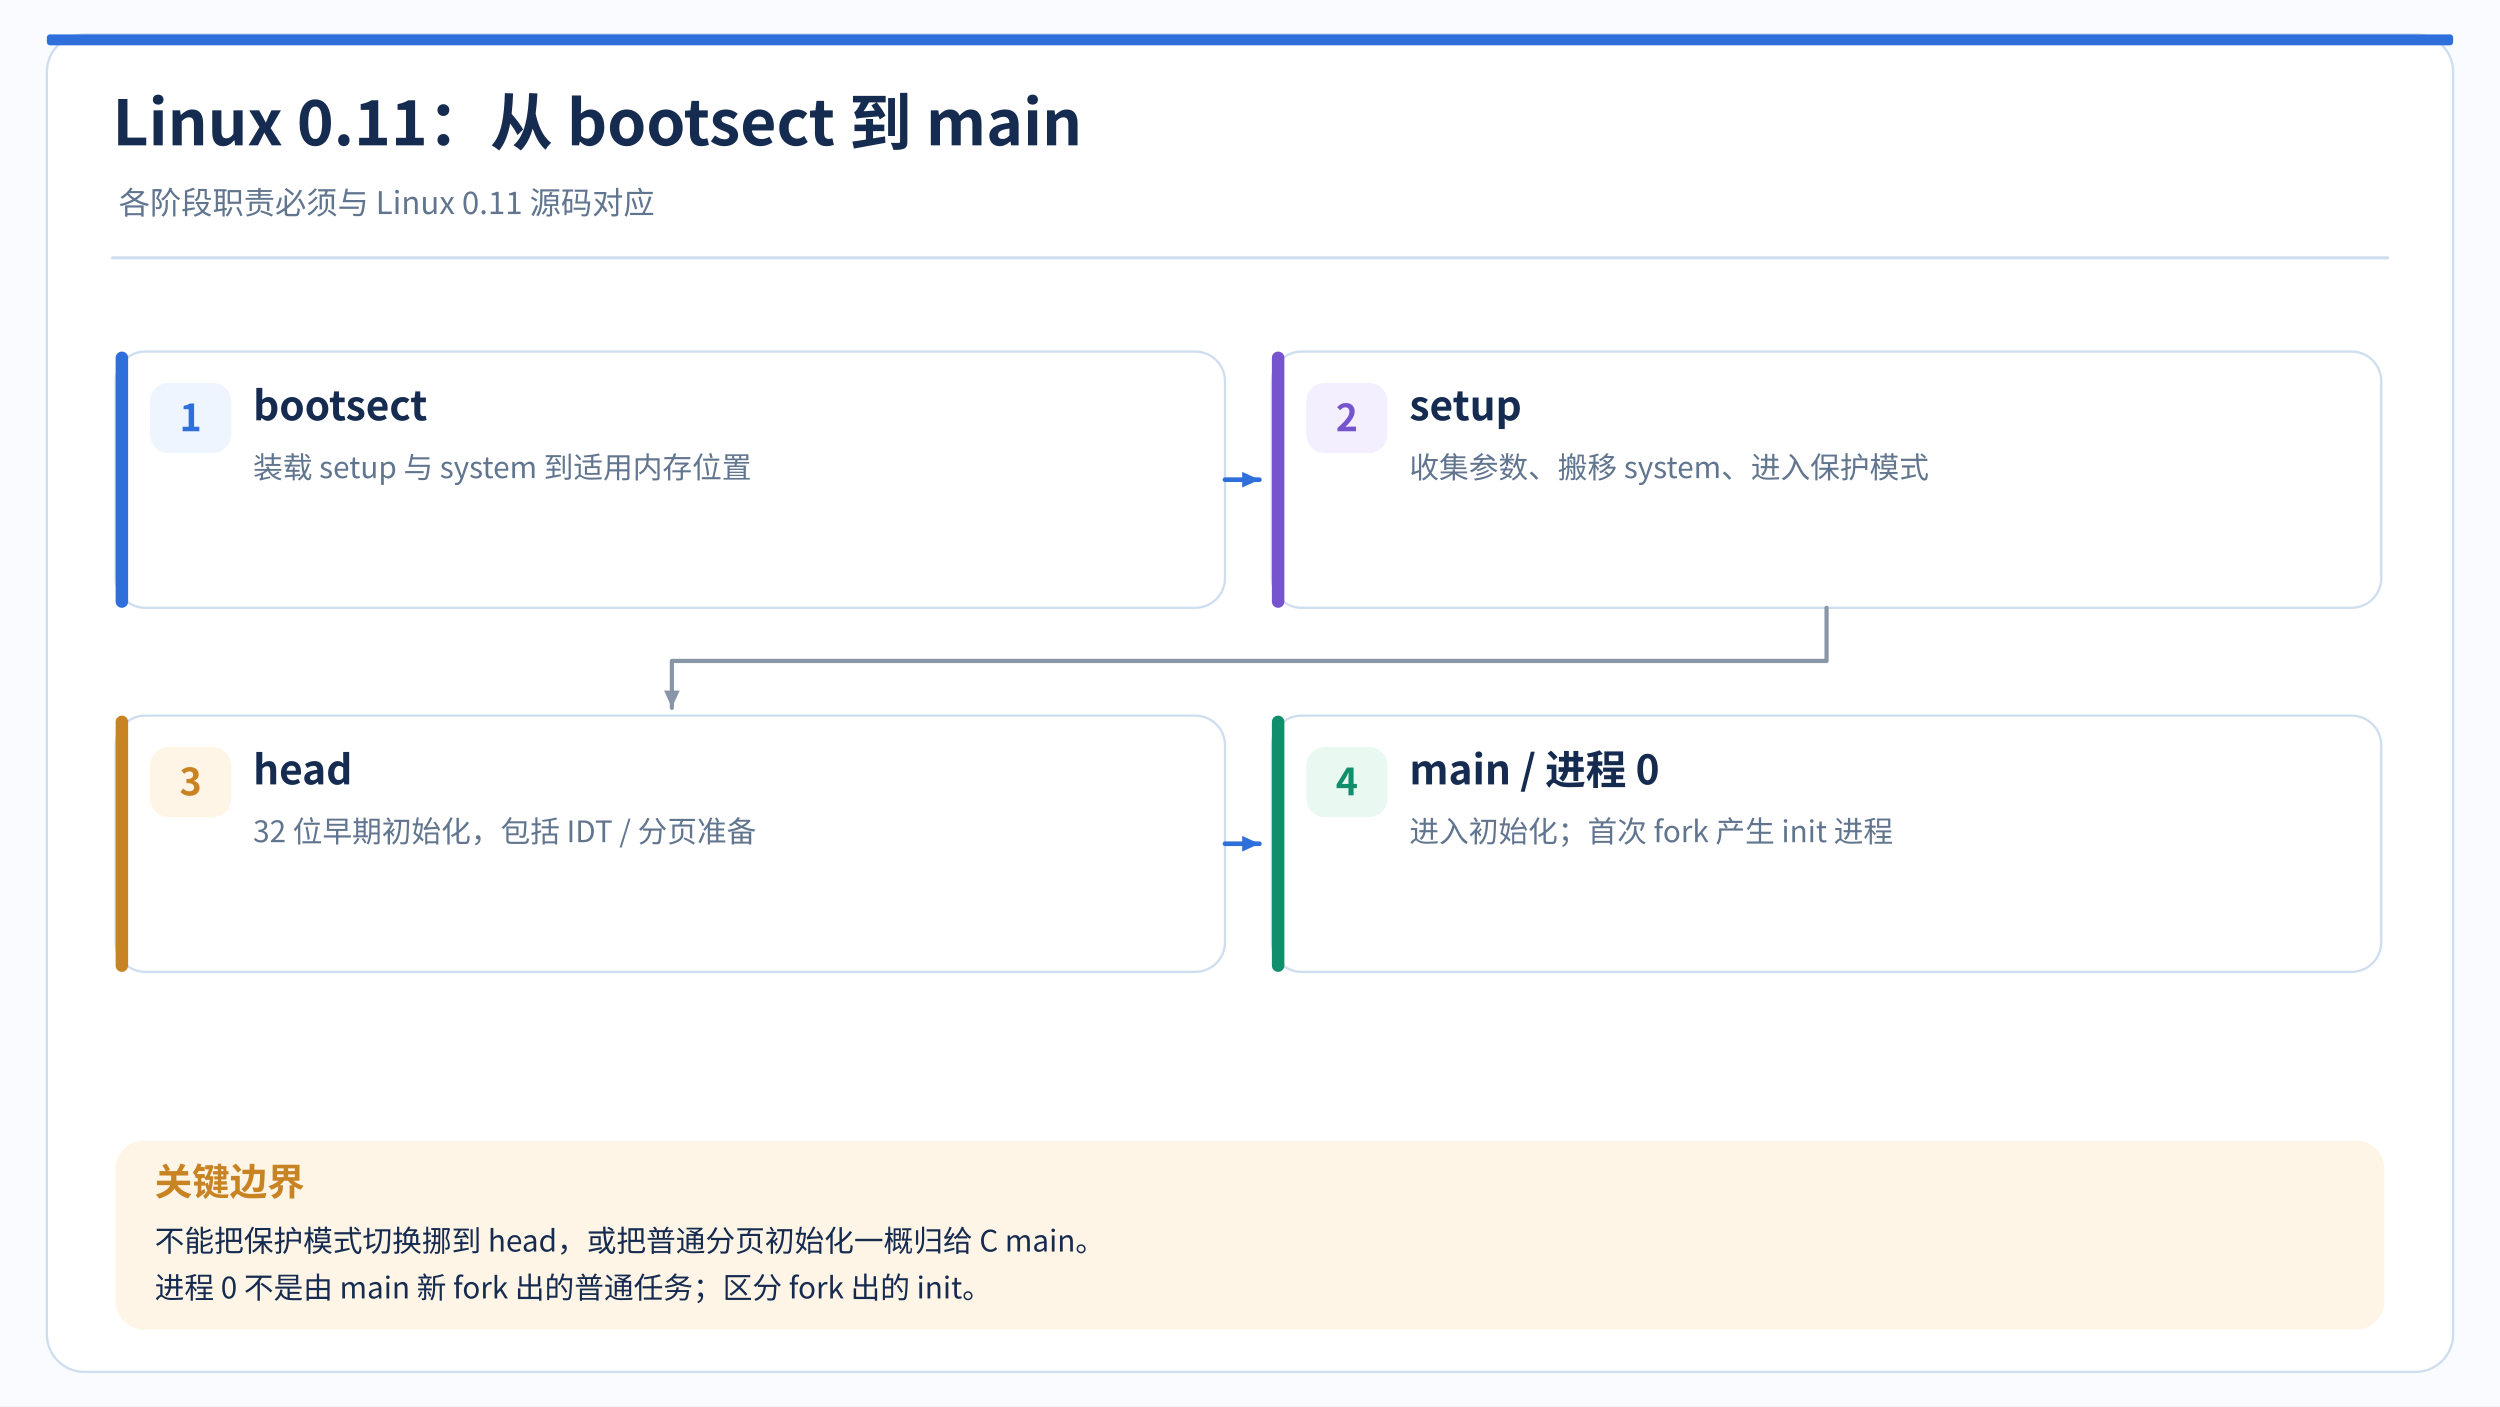
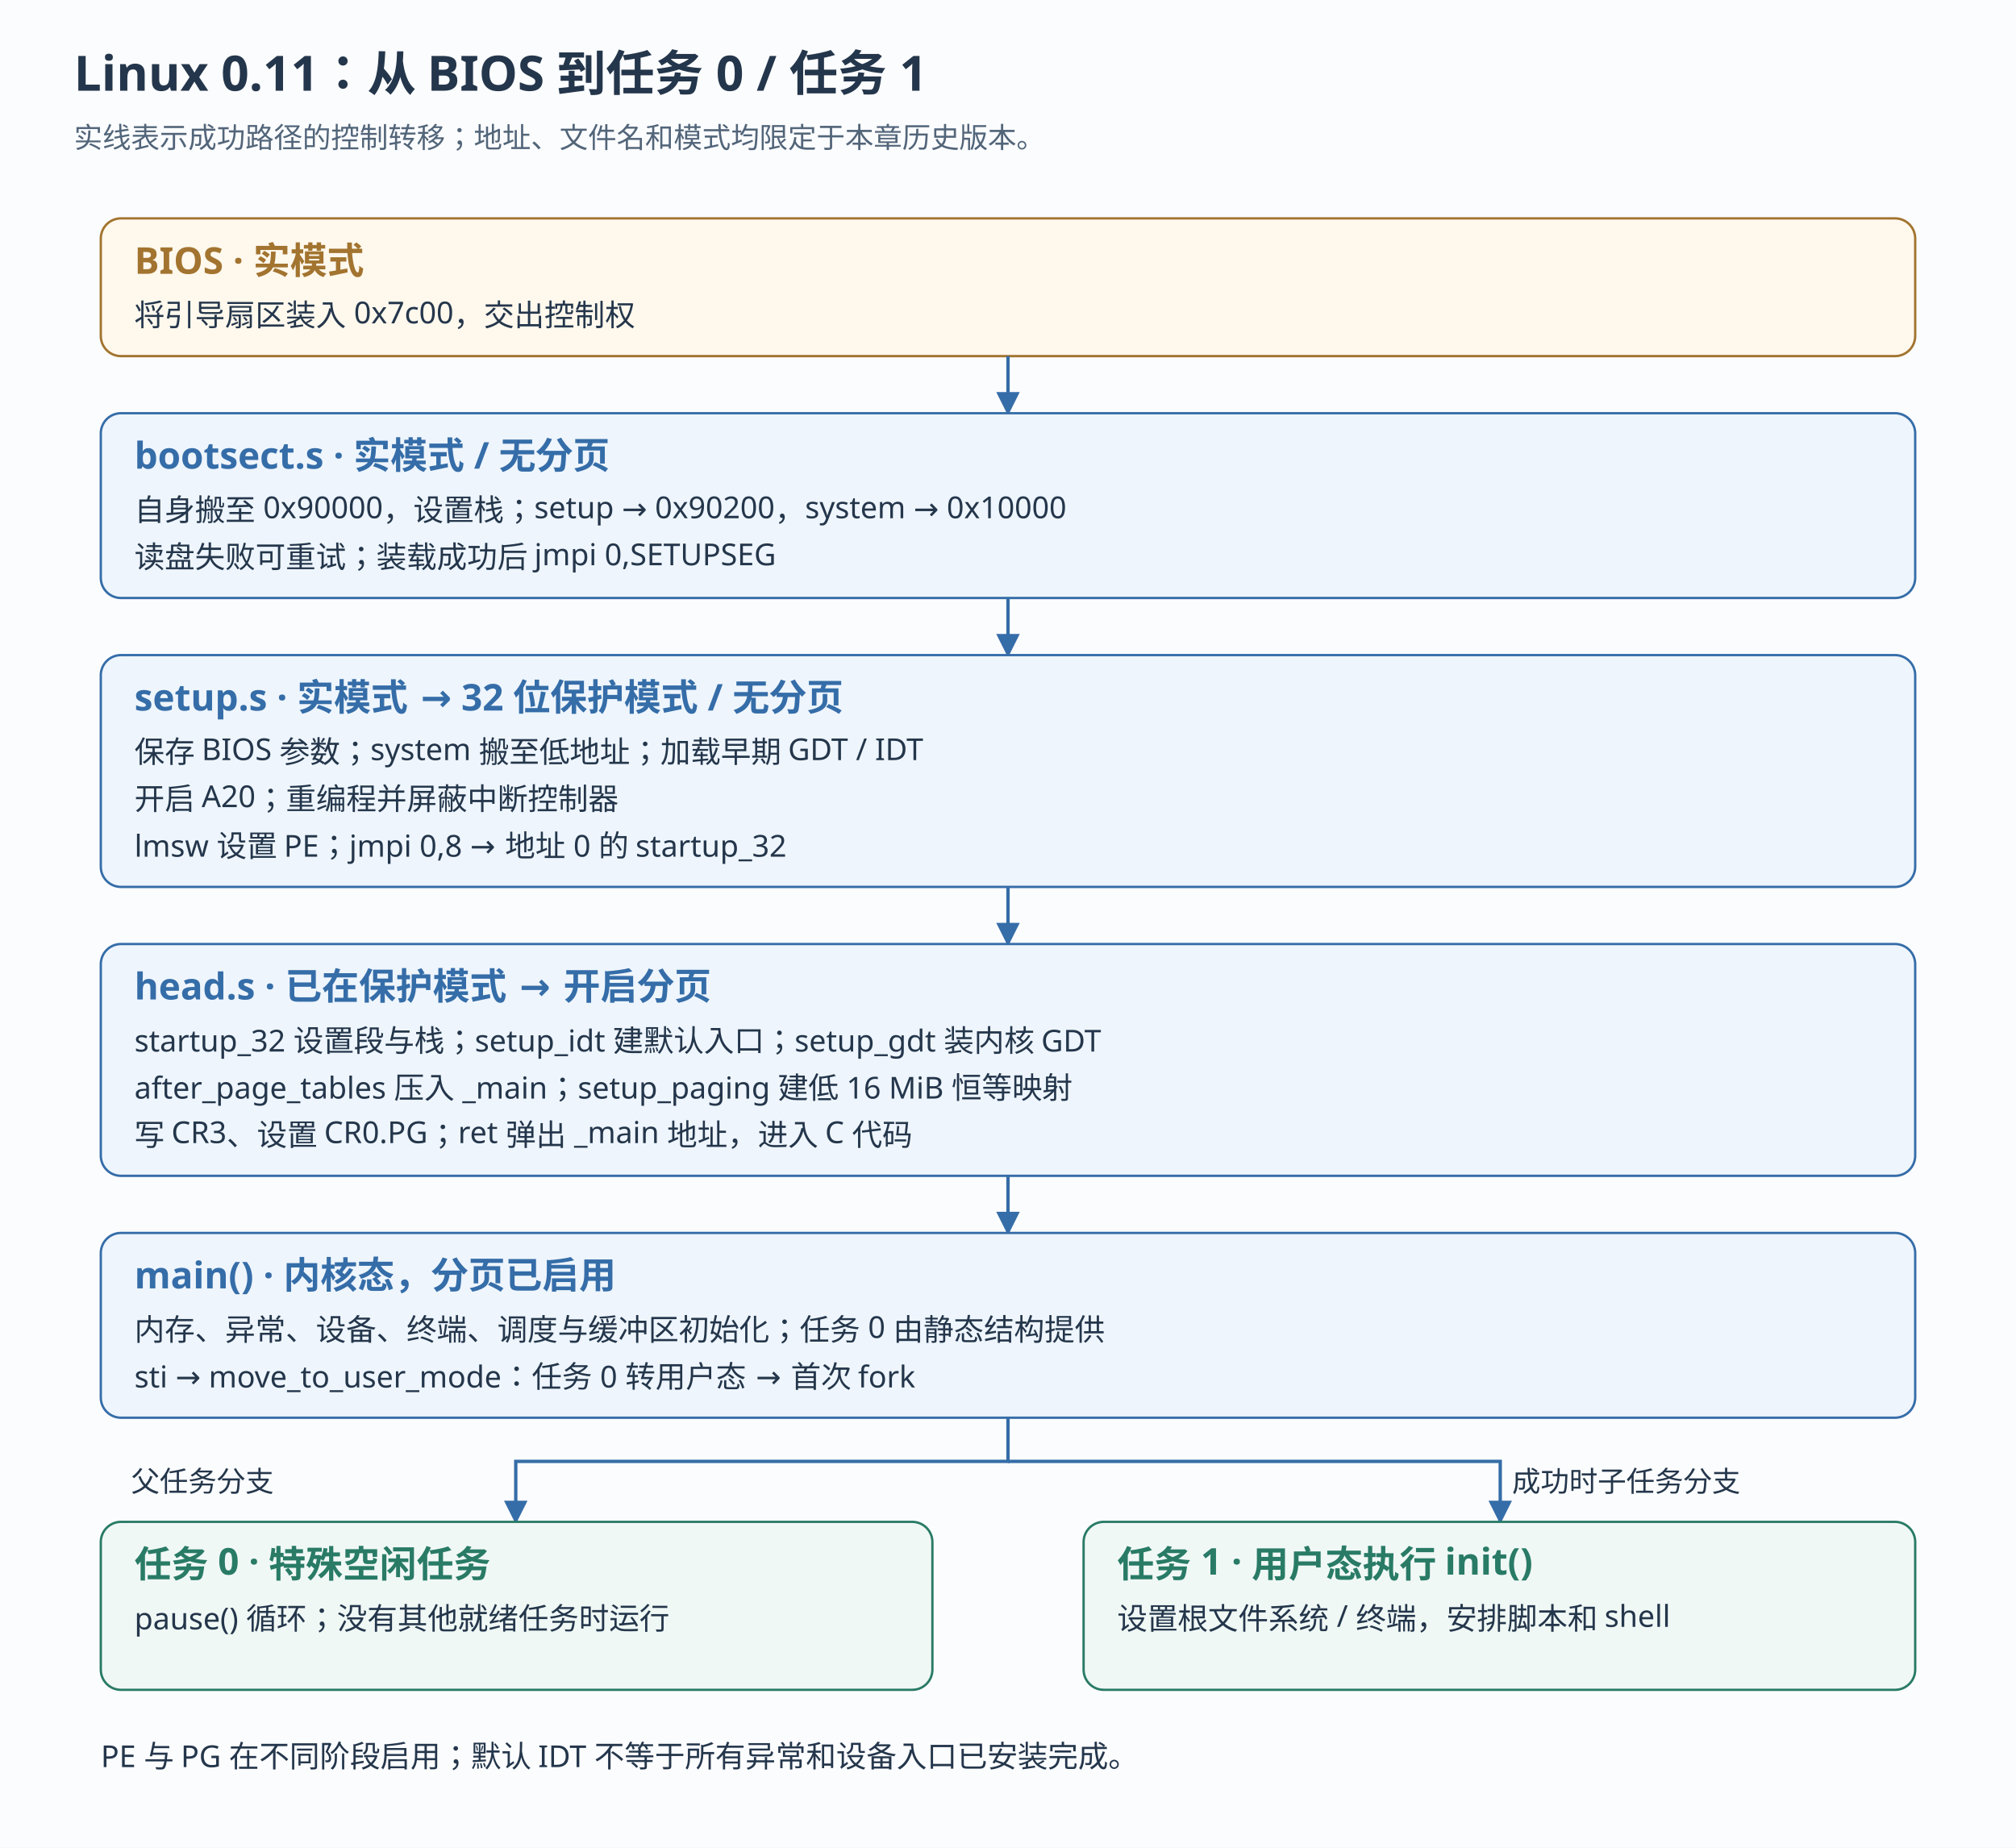
- <svg xmlns="http://www.w3.org/2000/svg" baseProfile="full" height="900" version="1.1" viewBox="0 0 1600 900" width="1600">
-   <defs />
-   <rect fill="#F9FBFE" height="900" rx="0" ry="0" stroke="none" stroke-width="1.5" width="1600" x="0" y="0" />
-   <rect fill="#FFFFFF" height="856" rx="24" ry="24" stroke="#CFDEEF" stroke-width="1.5" width="1540" x="30" y="22" />
-   <rect fill="#2F6FDB" height="7" rx="2" ry="2" stroke="none" stroke-width="1.5" width="1540" x="30" y="22" />
-   <text fill="#162B50" font-family="Noto Sans CJK SC" font-size="40" font-weight="bold" x="72" y="93">Linux 0.11：从 bootsect 到 main</text>
-   <text fill="#61758F" font-family="Noto Sans CJK SC" font-size="20" font-weight="normal" x="76" y="137">各阶段职责必须与 Linux 0.11 源码对应</text>
-   <polyline fill="none" points="72,165 1528,165" stroke="#CFDEEF" stroke-linecap="round" stroke-linejoin="round" stroke-width="2" />
-   <rect fill="#FFFFFF" height="164" rx="19" ry="19" stroke="#CFDEEF" stroke-width="1.5" width="710" x="74" y="225" />
-   <rect fill="#2F6FDB" height="164" rx="4" ry="4" stroke="none" stroke-width="1.5" width="8" x="74" y="225" />
-   <rect fill="#EEF5FF" height="45" rx="12" ry="12" stroke="none" stroke-width="1.5" width="52" x="96" y="245" />
-   <text fill="#2F6FDB" font-family="Noto Sans CJK SC" font-size="24" font-weight="bold" text-anchor="middle" x="122" y="276">1</text>
-   <text fill="#162B50" font-family="Noto Sans CJK SC" font-size="26" font-weight="bold" x="162" y="269">bootsect</text>
-   <text fill="#61758F" font-family="Noto Sans CJK SC" font-size="19" font-weight="normal" x="162" y="306">装载 setup 与 system 到适用内存位置</text>
-   <rect fill="#FFFFFF" height="164" rx="19" ry="19" stroke="#CFDEEF" stroke-width="1.5" width="710" x="814" y="225" />
-   <rect fill="#7554CE" height="164" rx="4" ry="4" stroke="none" stroke-width="1.5" width="8" x="814" y="225" />
-   <rect fill="#F3EFFF" height="45" rx="12" ry="12" stroke="none" stroke-width="1.5" width="52" x="836" y="245" />
-   <text fill="#7554CE" font-family="Noto Sans CJK SC" font-size="24" font-weight="bold" text-anchor="middle" x="862" y="276">2</text>
-   <text fill="#162B50" font-family="Noto Sans CJK SC" font-size="26" font-weight="bold" x="902" y="269">setup</text>
-   <text fill="#61758F" font-family="Noto Sans CJK SC" font-size="19" font-weight="normal" x="902" y="306">收集参数、搬移 system、进入保护模式</text>
-   <rect fill="#FFFFFF" height="164" rx="19" ry="19" stroke="#CFDEEF" stroke-width="1.5" width="710" x="74" y="458" />
-   <rect fill="#C88323" height="164" rx="4" ry="4" stroke="none" stroke-width="1.5" width="8" x="74" y="458" />
-   <rect fill="#FFF5E7" height="45" rx="12" ry="12" stroke="none" stroke-width="1.5" width="52" x="96" y="478" />
-   <text fill="#C88323" font-family="Noto Sans CJK SC" font-size="24" font-weight="bold" text-anchor="middle" x="122" y="509">3</text>
-   <text fill="#162B50" font-family="Noto Sans CJK SC" font-size="26" font-weight="bold" x="162" y="502">head</text>
-   <text fill="#61758F" font-family="Noto Sans CJK SC" font-size="19" font-weight="normal" x="162" y="539">32 位早期初始化，包括 IDT / 分页准备</text>
-   <rect fill="#FFFFFF" height="164" rx="19" ry="19" stroke="#CFDEEF" stroke-width="1.5" width="710" x="814" y="458" />
-   <rect fill="#118E6B" height="164" rx="4" ry="4" stroke="none" stroke-width="1.5" width="8" x="814" y="458" />
-   <rect fill="#E9F8F0" height="45" rx="12" ry="12" stroke="none" stroke-width="1.5" width="52" x="836" y="478" />
-   <text fill="#118E6B" font-family="Noto Sans CJK SC" font-size="24" font-weight="bold" text-anchor="middle" x="862" y="509">4</text>
-   <text fill="#162B50" font-family="Noto Sans CJK SC" font-size="26" font-weight="bold" x="902" y="502">main / 进程 0</text>
-   <text fill="#61758F" font-family="Noto Sans CJK SC" font-size="19" font-weight="normal" x="902" y="539">进入初始化；首次 fork 产生 init 进程</text>
-   <polyline fill="none" points="784,307 806,307" stroke="#2F6FDB" stroke-linecap="round" stroke-linejoin="round" stroke-width="3" />
-   <polygon fill="#2F6FDB" points="806,307 795.0,302.0 795.0,312.0" />
-   <polyline fill="none" points="1169,389 1169,423 430,423 430,453" stroke="#8996A8" stroke-linecap="round" stroke-linejoin="round" stroke-width="2.7" />
-   <polygon fill="#8996A8" points="430,453 435.0,442.0 425.0,442.0" />
-   <polyline fill="none" points="784,540 806,540" stroke="#2F6FDB" stroke-linecap="round" stroke-linejoin="round" stroke-width="3" />
-   <polygon fill="#2F6FDB" points="806,540 795.0,535.0 795.0,545.0" />
-   <rect fill="#FFF5E7" height="121" rx="18" ry="18" stroke="none" stroke-width="1.5" width="1452" x="74" y="730" />
-   <text fill="#C88323" font-family="Noto Sans CJK SC" font-size="24" font-weight="bold" x="99" y="765">关键边界</text>
-   <text fill="#162B50" font-family="Noto Sans CJK SC" font-size="19" font-weight="normal" x="99" y="801">不能把保护模式切换挪到 head，或把普通分页初始化一概归给 C main。</text>
-   <text fill="#162B50" font-family="Noto Sans CJK SC" font-size="19" font-weight="normal" x="99" y="831">进程 0 不是由 main 新 fork 出的普通任务；区分 fork 出的 init。</text>
+ <svg xmlns="http://www.w3.org/2000/svg" width="1200" height="1100" viewBox="0 0 1200 1100" role="img" aria-labelledby="title desc">
+   <defs>
+     <marker id="arrow" viewBox="0 0 10 10" refX="9" refY="5" markerWidth="7" markerHeight="7" orient="auto">
+       <path d="M0 0L10 5L0 10Z" fill="#356da8" />
+     </marker>
+   </defs>
+   <rect width="1200" height="1100" fill="#fbfcfe" />
+   <g font-family="Microsoft YaHei,Segoe UI,sans-serif">
+     <text x="44" y="54" font-size="29" fill="#24364b" font-weight="600" text-anchor="start">Linux 0.11：从 BIOS 到任务 0 / 任务 1</text>
+     <text x="44" y="88" font-size="17" fill="#526579" font-weight="400" text-anchor="start">实线表示成功路径的控制转移；地址、文件名和模式均限定于本章历史版本。</text>
+     <rect x="60" y="130" width="1080" height="82" rx="12" fill="#fff8ed" stroke="#a27430" stroke-width="1.4" />
+     <text x="80" y="163" font-size="22" fill="#a27430" font-weight="600" text-anchor="start">BIOS · 实模式</text>
+     <text x="80" y="194" font-size="18" fill="#24364b" font-weight="400" text-anchor="start">将引导扇区装入 0x7c00，交出控制权</text>
+     <path d="M600 212 L600 246" fill="none" stroke="#356da8" stroke-width="2" marker-end="url(#arrow)" />
+     <rect x="60" y="246" width="1080" height="110" rx="12" fill="#eef5fc" stroke="#356da8" stroke-width="1.4" />
+     <text x="80" y="279" font-size="22" fill="#356da8" font-weight="600" text-anchor="start">bootsect.s · 实模式 / 无分页</text>
+     <text x="80" y="310" font-size="18" fill="#24364b" font-weight="400" text-anchor="start">自身搬至 0x90000，设置栈；setup → 0x90200，system → 0x10000</text>
+     <text x="80" y="338" font-size="18" fill="#24364b" font-weight="400" text-anchor="start">读盘失败可重试；装载成功后 jmpi 0,SETUPSEG</text>
+     <path d="M600 356 L600 390" fill="none" stroke="#356da8" stroke-width="2" marker-end="url(#arrow)" />
+     <rect x="60" y="390" width="1080" height="138" rx="12" fill="#eef5fc" stroke="#356da8" stroke-width="1.4" />
+     <text x="80" y="423" font-size="22" fill="#356da8" font-weight="600" text-anchor="start">setup.s · 实模式 → 32 位保护模式 / 无分页</text>
+     <text x="80" y="454" font-size="18" fill="#24364b" font-weight="400" text-anchor="start">保存 BIOS 参数；system 搬至低地址；加载早期 GDT / IDT</text>
+     <text x="80" y="482" font-size="18" fill="#24364b" font-weight="400" text-anchor="start">开启 A20；重编程并屏蔽中断控制器</text>
+     <text x="80" y="510" font-size="18" fill="#24364b" font-weight="400" text-anchor="start">lmsw 设置 PE；jmpi 0,8 → 地址 0 的 startup_32</text>
+     <path d="M600 528 L600 562" fill="none" stroke="#356da8" stroke-width="2" marker-end="url(#arrow)" />
+     <rect x="60" y="562" width="1080" height="138" rx="12" fill="#eef5fc" stroke="#356da8" stroke-width="1.4" />
+     <text x="80" y="595" font-size="22" fill="#356da8" font-weight="600" text-anchor="start">head.s · 已在保护模式 → 开启分页</text>
+     <text x="80" y="626" font-size="18" fill="#24364b" font-weight="400" text-anchor="start">startup_32 设置段与栈；setup_idt 建默认入口；setup_gdt 装内核 GDT</text>
+     <text x="80" y="654" font-size="18" fill="#24364b" font-weight="400" text-anchor="start">after_page_tables 压入 _main；setup_paging 建低 16 MiB 恒等映射</text>
+     <text x="80" y="682" font-size="18" fill="#24364b" font-weight="400" text-anchor="start">写 CR3、设置 CR0.PG；ret 弹出 _main 地址，进入 C 代码</text>
+     <path d="M600 700 L600 734" fill="none" stroke="#356da8" stroke-width="2" marker-end="url(#arrow)" />
+     <rect x="60" y="734" width="1080" height="110" rx="12" fill="#eef5fc" stroke="#356da8" stroke-width="1.4" />
+     <text x="80" y="767" font-size="22" fill="#356da8" font-weight="600" text-anchor="start">main() · 内核态，分页已启用</text>
+     <text x="80" y="798" font-size="18" fill="#24364b" font-weight="400" text-anchor="start">内存、异常、设备、终端、调度与缓冲区初始化；任务 0 由静态结构提供</text>
+     <text x="80" y="826" font-size="18" fill="#24364b" font-weight="400" text-anchor="start">sti → move_to_user_mode：任务 0 转用户态 → 首次 fork</text>
+     <path d="M600 844 L600 870 L307 870 L307 906" fill="none" stroke="#356da8" stroke-width="2" marker-end="url(#arrow)" />
+     <path d="M600 870 L893 870 L893 906" fill="none" stroke="#356da8" stroke-width="2" marker-end="url(#arrow)" />
+     <text x="78" y="888" font-size="17" fill="#24364b" font-weight="400" text-anchor="start">父任务分支</text>
+     <text x="900" y="888" font-size="17" fill="#24364b" font-weight="400" text-anchor="start">成功时子任务分支</text>
+     <rect x="60" y="906" width="495" height="100" rx="12" fill="#f0f8f5" stroke="#297b66" stroke-width="1.4" />
+     <text x="80" y="939" font-size="22" fill="#297b66" font-weight="600" text-anchor="start">任务 0 · 特殊空闲任务</text>
+     <text x="80" y="970" font-size="18" fill="#24364b" font-weight="400" text-anchor="start">pause() 循环；没有其他就绪任务时运行</text>
+     <rect x="645" y="906" width="495" height="100" rx="12" fill="#f0f8f5" stroke="#297b66" stroke-width="1.4" />
+     <text x="665" y="939" font-size="22" fill="#297b66" font-weight="600" text-anchor="start">任务 1 · 用户态执行 init()</text>
+     <text x="665" y="970" font-size="18" fill="#24364b" font-weight="400" text-anchor="start">设置根文件系统 / 终端，安排脚本和 shell</text>
+     <text x="60" y="1052" font-size="18" fill="#24364b" font-weight="400" text-anchor="start">PE 与 PG 在不同阶段启用；默认 IDT 不等于所有异常和设备入口已安装完成。</text>
+   </g>
</svg>
